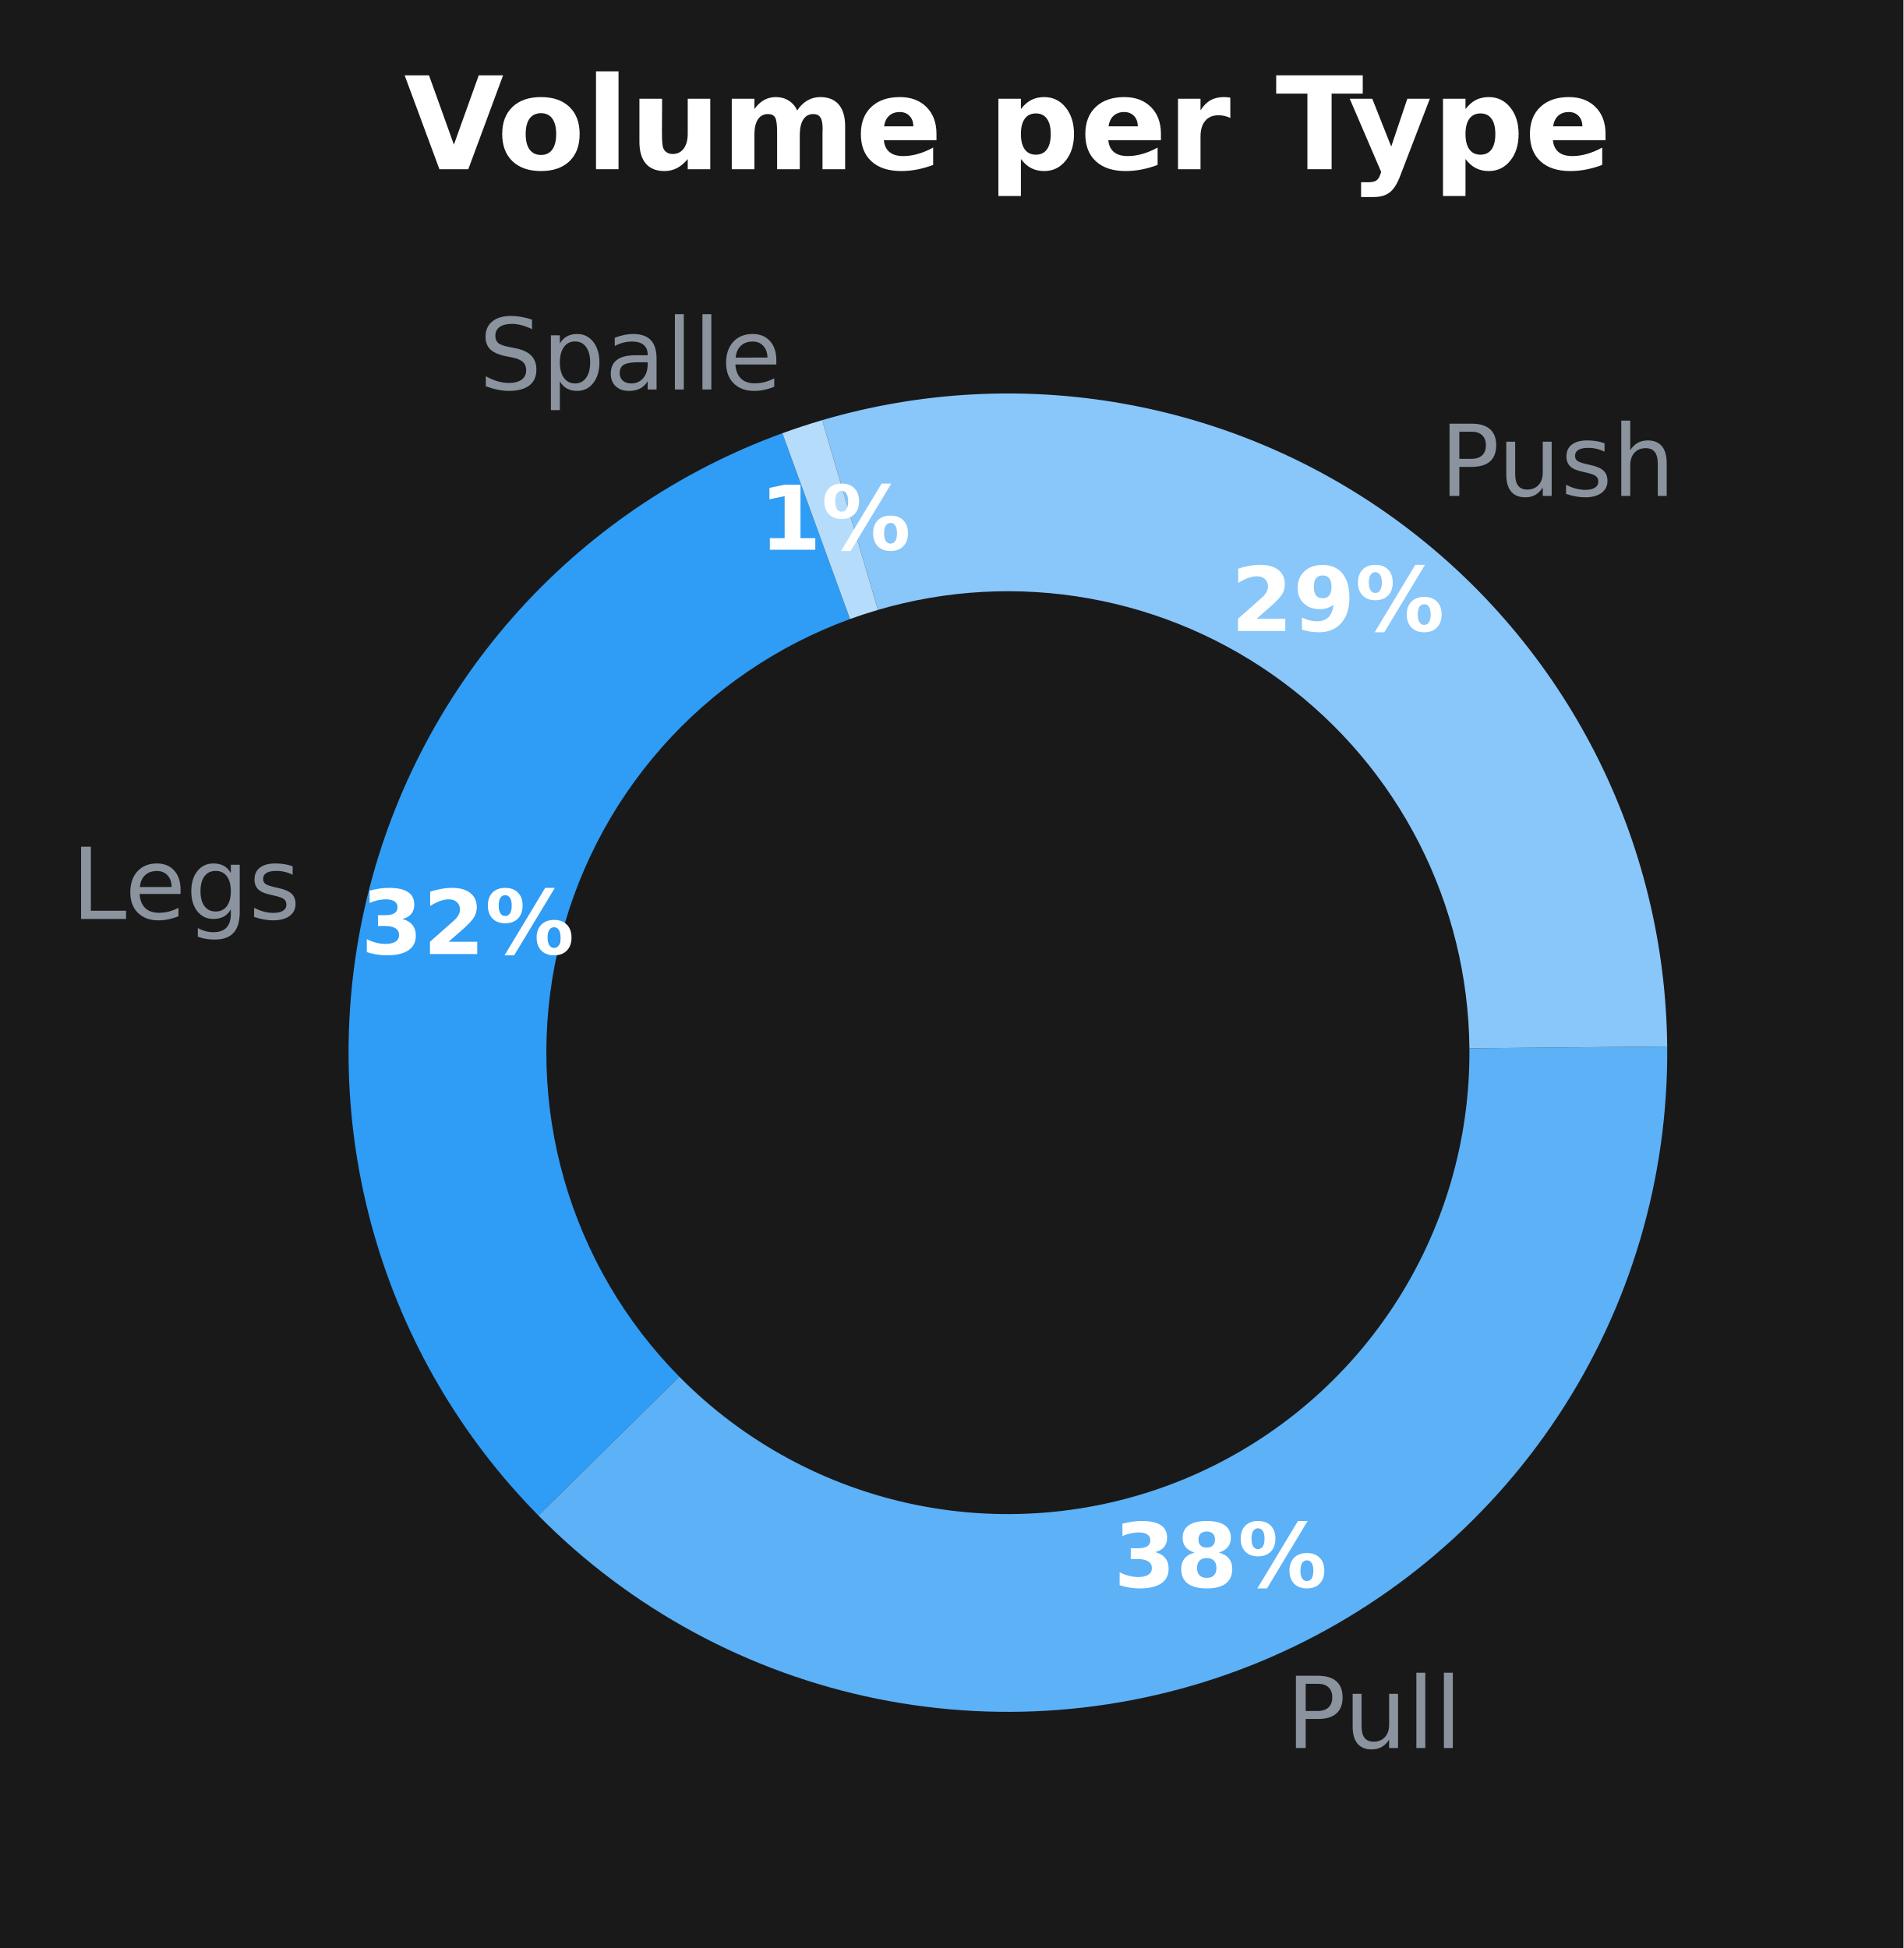
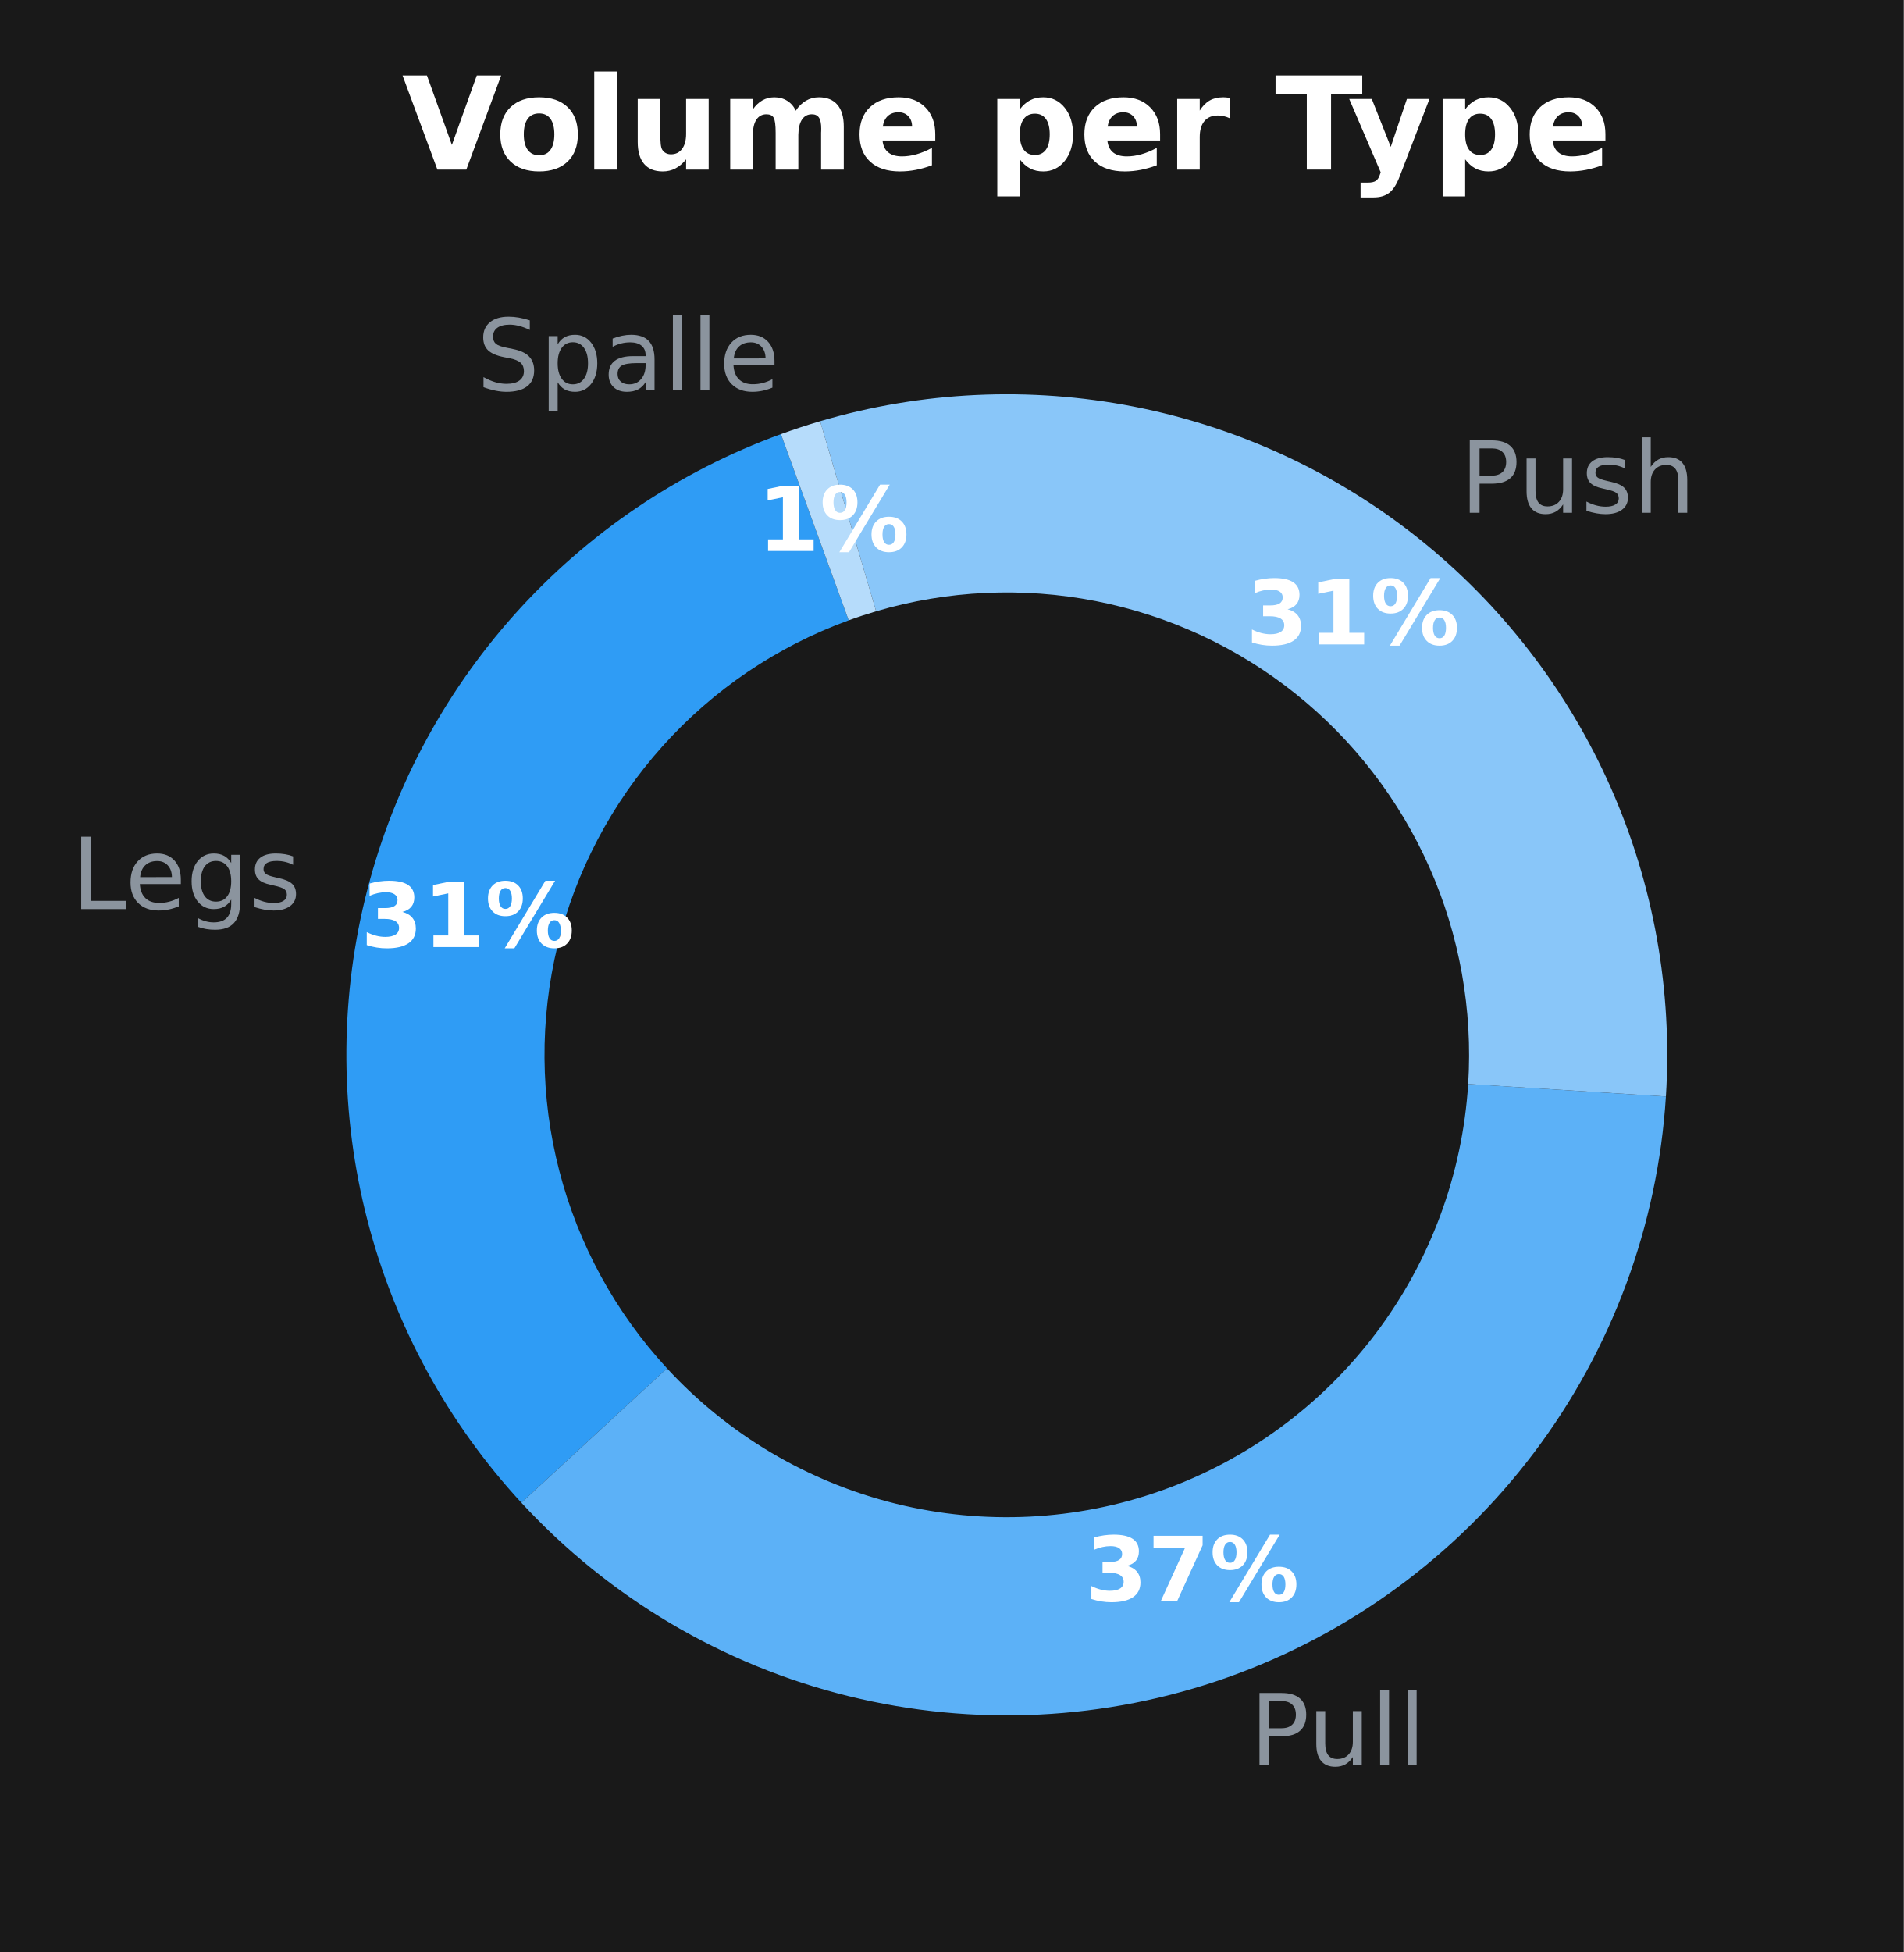
- <svg xmlns="http://www.w3.org/2000/svg" xmlns:xlink="http://www.w3.org/1999/xlink" width="192.057pt" height="196.598pt" viewBox="0 0 192.057 196.598" version="1.1">
+ <svg xmlns="http://www.w3.org/2000/svg" xmlns:xlink="http://www.w3.org/1999/xlink" width="191.781pt" height="196.598pt" viewBox="0 0 191.781 196.598" version="1.1">
  <defs>
    <style type="text/css">*{stroke-linejoin: round; stroke-linecap: butt}</style>
  </defs>
  <g id="figure_1">
    <g id="patch_1">
-       <path d="M 0 196.598  L 192.057 196.598  L 192.057 0  L 0 0  z " style="fill: #191919" />
+       <path d="M 0 196.598  L 191.781 196.598  L 191.781 0  L 0 0  z " style="fill: #191919" />
    </g>
    <g id="axes_1">
      <g id="patch_2">
-         <path d="M 78.943 43.722  C 68.47 47.534 59.12 53.918 51.757 62.284  C 44.393 70.651 39.249 80.735 36.798 91.608  C 34.347 102.481 34.667 113.797 37.729 124.514  C 40.791 135.231 46.497 145.008 54.322 152.945  L 68.535 138.933  C 63.057 133.377 59.063 126.533 56.919 119.031  C 54.776 111.53 54.552 103.608 56.268 95.997  C 57.983 88.386 61.584 81.327 66.739 75.47  C 71.893 69.614 78.438 65.145 85.77 62.477  z " style="fill: #2f9cf5" />
+         <path d="M 78.667 43.722  C 68.369 47.47 59.155 53.705 51.846 61.872  C 44.538 70.038 39.359 79.885 36.773 90.534  C 34.186 101.183 34.27 112.308 37.017 122.917  C 39.765 133.526 45.091 143.293 52.522 151.348  L 67.192 137.815  C 61.99 132.177 58.261 125.34 56.338 117.913  C 54.415 110.487 54.356 102.699 56.167 95.245  C 57.978 87.791 61.603 80.898 66.719 75.182  C 71.834 69.465 78.284 65.101 85.493 62.477  z " style="fill: #2f9cf5" />
      </g>
      <g id="patch_3">
-         <path d="M 54.322 152.945  C 63.624 162.38 75.537 168.825 88.524 171.449  C 101.511 174.072 114.991 172.757 127.226 167.673  C 139.462 162.588 149.904 153.963 157.207 142.907  C 164.51 131.852 168.347 118.863 168.222 105.614  L 148.265 105.801  C 148.352 115.076 145.666 124.168 140.554 131.907  C 135.442 139.645 128.132 145.683 119.568 149.242  C 111.003 152.801 101.567 153.722 92.476 151.885  C 83.385 150.049 75.046 145.538 68.535 138.933  z " style="fill: #5cb1f7" />
+         <path d="M 52.522 151.348  C 61.355 160.923 72.809 167.696 85.455 170.822  C 98.102 173.948 111.392 173.292 123.669 168.936  C 135.946 164.579 146.677 156.711 154.524 146.313  C 162.371 135.915 166.994 123.437 167.816 110.436  L 147.897 109.177  C 147.322 118.277 144.086 127.012 138.593 134.29  C 133.1 141.569 125.588 147.077 116.994 150.126  C 108.4 153.176 99.097 153.635 90.245 151.447  C 81.393 149.258 73.375 144.518 67.192 137.815  z " style="fill: #5cb1f7" />
      </g>
      <g id="patch_4">
-         <path d="M 168.222 105.614  C 168.126 95.33 165.646 85.207 160.978 76.042  C 156.31 66.878 149.58 58.92 141.318 52.795  C 133.056 46.67 123.486 42.543 113.36 40.74  C 103.235 38.937 92.828 39.507 82.96 42.403  L 88.581 61.554  C 95.489 59.526 102.774 59.127 109.861 60.39  C 116.949 61.652 123.649 64.54 129.432 68.828  C 135.215 73.115 139.926 78.686 143.194 85.101  C 146.461 91.516 148.197 98.602 148.265 105.801  z " style="fill: #89c6f9" />
+         <path d="M 167.816 110.436  C 168.491 99.759 166.581 89.076 162.248 79.294  C 157.915 69.513 151.286 60.919 142.926 54.245  C 134.565 47.57 124.716 43.01 114.217 40.952  C 103.719 38.895 92.878 39.399 82.616 42.423  L 88.257 61.567  C 95.44 59.451 103.029 59.098 110.378 60.538  C 117.727 61.979 124.621 65.171 130.474 69.843  C 136.327 74.515 140.967 80.53 144 87.377  C 147.033 94.224 148.37 101.703 147.897 109.177  z " style="fill: #89c6f9" />
      </g>
      <g id="patch_5">
-         <path d="M 82.96 42.403  C 82.283 42.602 81.611 42.811 80.941 43.031  C 80.272 43.251 79.606 43.481 78.943 43.722  L 85.77 62.477  C 86.233 62.308 86.699 62.147 87.168 61.993  C 87.637 61.839 88.108 61.693 88.581 61.554  z " style="fill: #b6dcfb" />
+         <path d="M 82.616 42.423  C 81.951 42.619 81.289 42.825 80.631 43.042  C 79.973 43.258 79.318 43.485 78.667 43.722  L 85.493 62.477  C 85.949 62.311 86.407 62.152 86.868 62.001  C 87.329 61.849 87.792 61.705 88.257 61.567  z " style="fill: #b6dcfb" />
      </g>
      <g id="matplotlib.axis_1" />
      <g id="matplotlib.axis_2" />
      <g id="text_1">
-         <g style="fill: #8b949e" transform="translate(7.2 92.74289) scale(0.1 -0.1)">
+         <g style="fill: #8b949e" transform="translate(7.2 91.56106) scale(0.1 -0.1)">
          <defs>
            <path id="DejaVuSans-2f" d="M 628 4666  L 1259 4666  L 1259 531  L 3531 531  L 3531 0  L 628 0  L 628 4666  z " transform="scale(0.015625)" />
            <path id="DejaVuSans-48" d="M 3597 1894  L 3597 1613  L 953 1613  Q 991 1019 1311 708  Q 1631 397 2203 397  Q 2534 397 2845 478  Q 3156 559 3463 722  L 3463 178  Q 3153 47 2828 -22  Q 2503 -91 2169 -91  Q 1331 -91 842 396  Q 353 884 353 1716  Q 353 2575 817 3079  Q 1281 3584 2069 3584  Q 2775 3584 3186 3129  Q 3597 2675 3597 1894  z M 3022 2063  Q 3016 2534 2758 2815  Q 2500 3097 2075 3097  Q 1594 3097 1305 2825  Q 1016 2553 972 2059  L 3022 2063  z " transform="scale(0.015625)" />
            <path id="DejaVuSans-4a" d="M 2906 1791  Q 2906 2416 2648 2759  Q 2391 3103 1925 3103  Q 1463 3103 1205 2759  Q 947 2416 947 1791  Q 947 1169 1205 825  Q 1463 481 1925 481  Q 2391 481 2648 825  Q 2906 1169 2906 1791  z M 3481 434  Q 3481 -459 3084 -895  Q 2688 -1331 1869 -1331  Q 1566 -1331 1297 -1286  Q 1028 -1241 775 -1147  L 775 -588  Q 1028 -725 1275 -790  Q 1522 -856 1778 -856  Q 2344 -856 2625 -561  Q 2906 -266 2906 331  L 2906 616  Q 2728 306 2450 153  Q 2172 0 1784 0  Q 1141 0 747 490  Q 353 981 353 1791  Q 353 2603 747 3093  Q 1141 3584 1784 3584  Q 2172 3584 2450 3431  Q 2728 3278 2906 2969  L 2906 3500  L 3481 3500  L 3481 434  z " transform="scale(0.015625)" />
            <path id="DejaVuSans-56" d="M 2834 3397  L 2834 2853  Q 2591 2978 2328 3040  Q 2066 3103 1784 3103  Q 1356 3103 1142 2972  Q 928 2841 928 2578  Q 928 2378 1081 2264  Q 1234 2150 1697 2047  L 1894 2003  Q 2506 1872 2764 1633  Q 3022 1394 3022 966  Q 3022 478 2636 193  Q 2250 -91 1575 -91  Q 1294 -91 989 -36  Q 684 19 347 128  L 347 722  Q 666 556 975 473  Q 1284 391 1588 391  Q 1994 391 2212 530  Q 2431 669 2431 922  Q 2431 1156 2273 1281  Q 2116 1406 1581 1522  L 1381 1569  Q 847 1681 609 1914  Q 372 2147 372 2553  Q 372 3047 722 3315  Q 1072 3584 1716 3584  Q 2034 3584 2315 3537  Q 2597 3491 2834 3397  z " transform="scale(0.015625)" />
          </defs>
          <use xlink:href="#DejaVuSans-2f" />
          <use xlink:href="#DejaVuSans-48" transform="translate(53.96875 0)" />
          <use xlink:href="#DejaVuSans-4a" transform="translate(115.5 0)" />
          <use xlink:href="#DejaVuSans-56" transform="translate(178.9844 0)" />
        </g>
      </g>
      <g id="text_2">
-         <g style="fill: #8b949e" transform="translate(129.7794 176.4143) scale(0.1 -0.1)">
+         <g style="fill: #8b949e" transform="translate(125.8936 177.8034) scale(0.1 -0.1)">
          <defs>
            <path id="DejaVuSans-33" d="M 1259 4147  L 1259 2394  L 2053 2394  Q 2494 2394 2734 2622  Q 2975 2850 2975 3272  Q 2975 3691 2734 3919  Q 2494 4147 2053 4147  L 1259 4147  z M 628 4666  L 2053 4666  Q 2838 4666 3239 4311  Q 3641 3956 3641 3272  Q 3641 2581 3239 2228  Q 2838 1875 2053 1875  L 1259 1875  L 1259 0  L 628 0  L 628 4666  z " transform="scale(0.015625)" />
            <path id="DejaVuSans-58" d="M 544 1381  L 544 3500  L 1119 3500  L 1119 1403  Q 1119 906 1312 657  Q 1506 409 1894 409  Q 2359 409 2629 706  Q 2900 1003 2900 1516  L 2900 3500  L 3475 3500  L 3475 0  L 2900 0  L 2900 538  Q 2691 219 2414 64  Q 2138 -91 1772 -91  Q 1169 -91 856 284  Q 544 659 544 1381  z M 1991 3584  L 1991 3584  z " transform="scale(0.015625)" />
            <path id="DejaVuSans-4f" d="M 603 4863  L 1178 4863  L 1178 0  L 603 0  L 603 4863  z " transform="scale(0.015625)" />
          </defs>
          <use xlink:href="#DejaVuSans-33" />
          <use xlink:href="#DejaVuSans-58" transform="translate(58.54688 0)" />
          <use xlink:href="#DejaVuSans-4f" transform="translate(121.9219 0)" />
          <use xlink:href="#DejaVuSans-4f" transform="translate(149.7031 0)" />
        </g>
      </g>
      <g id="text_3">
-         <g style="fill: #8b949e" transform="translate(145.2802 50.04861) scale(0.1 -0.1)">
+         <g style="fill: #8b949e" transform="translate(147.076 51.64331) scale(0.1 -0.1)">
          <defs>
            <path id="DejaVuSans-4b" d="M 3513 2113  L 3513 0  L 2938 0  L 2938 2094  Q 2938 2591 2744 2837  Q 2550 3084 2163 3084  Q 1697 3084 1428 2787  Q 1159 2491 1159 1978  L 1159 0  L 581 0  L 581 4863  L 1159 4863  L 1159 2956  Q 1366 3272 1645 3428  Q 1925 3584 2291 3584  Q 2894 3584 3203 3211  Q 3513 2838 3513 2113  z " transform="scale(0.015625)" />
          </defs>
          <use xlink:href="#DejaVuSans-33" />
          <use xlink:href="#DejaVuSans-58" transform="translate(58.54688 0)" />
          <use xlink:href="#DejaVuSans-56" transform="translate(121.9219 0)" />
          <use xlink:href="#DejaVuSans-4b" transform="translate(174.0156 0)" />
        </g>
      </g>
      <g id="text_4">
-         <g style="fill: #8b949e" transform="translate(48.33101 39.30807) scale(0.1 -0.1)">
+         <g style="fill: #8b949e" transform="translate(48.01763 39.32012) scale(0.1 -0.1)">
          <defs>
            <path id="DejaVuSans-36" d="M 3425 4513  L 3425 3897  Q 3066 4069 2747 4153  Q 2428 4238 2131 4238  Q 1616 4238 1336 4038  Q 1056 3838 1056 3469  Q 1056 3159 1242 3001  Q 1428 2844 1947 2747  L 2328 2669  Q 3034 2534 3370 2195  Q 3706 1856 3706 1288  Q 3706 609 3251 259  Q 2797 -91 1919 -91  Q 1588 -91 1214 -16  Q 841 59 441 206  L 441 856  Q 825 641 1194 531  Q 1563 422 1919 422  Q 2459 422 2753 634  Q 3047 847 3047 1241  Q 3047 1584 2836 1778  Q 2625 1972 2144 2069  L 1759 2144  Q 1053 2284 737 2584  Q 422 2884 422 3419  Q 422 4038 858 4394  Q 1294 4750 2059 4750  Q 2388 4750 2728 4690  Q 3069 4631 3425 4513  z " transform="scale(0.015625)" />
            <path id="DejaVuSans-53" d="M 1159 525  L 1159 -1331  L 581 -1331  L 581 3500  L 1159 3500  L 1159 2969  Q 1341 3281 1617 3432  Q 1894 3584 2278 3584  Q 2916 3584 3314 3078  Q 3713 2572 3713 1747  Q 3713 922 3314 415  Q 2916 -91 2278 -91  Q 1894 -91 1617 61  Q 1341 213 1159 525  z M 3116 1747  Q 3116 2381 2855 2742  Q 2594 3103 2138 3103  Q 1681 3103 1420 2742  Q 1159 2381 1159 1747  Q 1159 1113 1420 752  Q 1681 391 2138 391  Q 2594 391 2855 752  Q 3116 1113 3116 1747  z " transform="scale(0.015625)" />
            <path id="DejaVuSans-44" d="M 2194 1759  Q 1497 1759 1228 1600  Q 959 1441 959 1056  Q 959 750 1161 570  Q 1363 391 1709 391  Q 2188 391 2477 730  Q 2766 1069 2766 1631  L 2766 1759  L 2194 1759  z M 3341 1997  L 3341 0  L 2766 0  L 2766 531  Q 2569 213 2275 61  Q 1981 -91 1556 -91  Q 1019 -91 701 211  Q 384 513 384 1019  Q 384 1609 779 1909  Q 1175 2209 1959 2209  L 2766 2209  L 2766 2266  Q 2766 2663 2505 2880  Q 2244 3097 1772 3097  Q 1472 3097 1187 3025  Q 903 2953 641 2809  L 641 3341  Q 956 3463 1253 3523  Q 1550 3584 1831 3584  Q 2591 3584 2966 3190  Q 3341 2797 3341 1997  z " transform="scale(0.015625)" />
          </defs>
          <use xlink:href="#DejaVuSans-36" />
          <use xlink:href="#DejaVuSans-53" transform="translate(63.48438 0)" />
          <use xlink:href="#DejaVuSans-44" transform="translate(126.9688 0)" />
          <use xlink:href="#DejaVuSans-4f" transform="translate(188.25 0)" />
          <use xlink:href="#DejaVuSans-4f" transform="translate(216.0312 0)" />
          <use xlink:href="#DejaVuSans-48" transform="translate(243.8125 0)" />
        </g>
      </g>
      <g id="text_5">
-         <g style="fill: #ffffff" transform="translate(36.41051 96.28686) scale(0.09 -0.09)">
+         <g style="fill: #ffffff" transform="translate(36.3451 95.38437) scale(0.09 -0.09)">
          <defs>
            <path id="DejaVuSans-Bold-16" d="M 2981 2516  Q 3453 2394 3698 2092  Q 3944 1791 3944 1325  Q 3944 631 3412 270  Q 2881 -91 1863 -91  Q 1503 -91 1142 -33  Q 781 25 428 141  L 428 1069  Q 766 900 1098 814  Q 1431 728 1753 728  Q 2231 728 2486 893  Q 2741 1059 2741 1369  Q 2741 1688 2480 1852  Q 2219 2016 1709 2016  L 1228 2016  L 1228 2791  L 1734 2791  Q 2188 2791 2409 2933  Q 2631 3075 2631 3366  Q 2631 3634 2415 3781  Q 2200 3928 1806 3928  Q 1516 3928 1219 3862  Q 922 3797 628 3669  L 628 4550  Q 984 4650 1334 4700  Q 1684 4750 2022 4750  Q 2931 4750 3382 4451  Q 3834 4153 3834 3553  Q 3834 3144 3618 2883  Q 3403 2622 2981 2516  z " transform="scale(0.015625)" />
-             <path id="DejaVuSans-Bold-15" d="M 1844 884  L 3897 884  L 3897 0  L 506 0  L 506 884  L 2209 2388  Q 2438 2594 2547 2791  Q 2656 2988 2656 3200  Q 2656 3528 2436 3728  Q 2216 3928 1850 3928  Q 1569 3928 1234 3808  Q 900 3688 519 3450  L 519 4475  Q 925 4609 1322 4679  Q 1719 4750 2100 4750  Q 2938 4750 3402 4381  Q 3866 4013 3866 3353  Q 3866 2972 3669 2642  Q 3472 2313 2841 1759  L 1844 884  z " transform="scale(0.015625)" />
+             <path id="DejaVuSans-Bold-14" d="M 750 831  L 1813 831  L 1813 3847  L 722 3622  L 722 4441  L 1806 4666  L 2950 4666  L 2950 831  L 4013 831  L 4013 0  L 750 0  L 750 831  z " transform="scale(0.015625)" />
            <path id="DejaVuSans-Bold-8" d="M 4959 1925  Q 4738 1925 4616 1733  Q 4494 1541 4494 1184  Q 4494 825 4614 633  Q 4734 441 4959 441  Q 5184 441 5303 633  Q 5422 825 5422 1184  Q 5422 1541 5301 1733  Q 5181 1925 4959 1925  z M 4959 2450  Q 5541 2450 5875 2112  Q 6209 1775 6209 1184  Q 6209 594 5875 251  Q 5541 -91 4959 -91  Q 4378 -91 4042 251  Q 3706 594 3706 1184  Q 3706 1772 4042 2111  Q 4378 2450 4959 2450  z M 2094 -91  L 1403 -91  L 4319 4750  L 5013 4750  L 2094 -91  z M 1453 4750  Q 2034 4750 2367 4411  Q 2700 4072 2700 3481  Q 2700 2891 2367 2550  Q 2034 2209 1453 2209  Q 872 2209 539 2550  Q 206 2891 206 3481  Q 206 4072 539 4411  Q 872 4750 1453 4750  z M 1453 4225  Q 1228 4225 1106 4031  Q 984 3838 984 3481  Q 984 3122 1106 2926  Q 1228 2731 1453 2731  Q 1678 2731 1798 2926  Q 1919 3122 1919 3481  Q 1919 3838 1797 4031  Q 1675 4225 1453 4225  z " transform="scale(0.015625)" />
          </defs>
          <use xlink:href="#DejaVuSans-Bold-16" />
-           <use xlink:href="#DejaVuSans-Bold-15" transform="translate(69.57812 0)" />
+           <use xlink:href="#DejaVuSans-Bold-14" transform="translate(69.57812 0)" />
          <use xlink:href="#DejaVuSans-Bold-8" transform="translate(139.1562 0)" />
        </g>
      </g>
      <g id="text_6">
-         <g style="fill: #ffffff" transform="translate(112.3706 160.1811) scale(0.09 -0.09)">
+         <g style="fill: #ffffff" transform="translate(109.3379 161.2418) scale(0.09 -0.09)">
          <defs>
-             <path id="DejaVuSans-Bold-1b" d="M 2228 2088  Q 1891 2088 1709 1903  Q 1528 1719 1528 1375  Q 1528 1031 1709 848  Q 1891 666 2228 666  Q 2563 666 2741 848  Q 2919 1031 2919 1375  Q 2919 1722 2741 1905  Q 2563 2088 2228 2088  z M 1350 2484  Q 925 2613 709 2878  Q 494 3144 494 3541  Q 494 4131 934 4440  Q 1375 4750 2228 4750  Q 3075 4750 3515 4442  Q 3956 4134 3956 3541  Q 3956 3144 3739 2878  Q 3522 2613 3097 2484  Q 3572 2353 3814 2058  Q 4056 1763 4056 1313  Q 4056 619 3595 264  Q 3134 -91 2228 -91  Q 1319 -91 855 264  Q 391 619 391 1313  Q 391 1763 633 2058  Q 875 2353 1350 2484  z M 1631 3419  Q 1631 3141 1786 2991  Q 1941 2841 2228 2841  Q 2509 2841 2662 2991  Q 2816 3141 2816 3419  Q 2816 3697 2662 3845  Q 2509 3994 2228 3994  Q 1941 3994 1786 3844  Q 1631 3694 1631 3419  z " transform="scale(0.015625)" />
+             <path id="DejaVuSans-Bold-1a" d="M 428 4666  L 3944 4666  L 3944 3988  L 2125 0  L 953 0  L 2675 3781  L 428 3781  L 428 4666  z " transform="scale(0.015625)" />
          </defs>
          <use xlink:href="#DejaVuSans-Bold-16" />
-           <use xlink:href="#DejaVuSans-Bold-1b" transform="translate(69.57812 0)" />
+           <use xlink:href="#DejaVuSans-Bold-1a" transform="translate(69.57812 0)" />
          <use xlink:href="#DejaVuSans-Bold-8" transform="translate(139.1562 0)" />
        </g>
      </g>
      <g id="text_7">
-         <g style="fill: #ffffff" transform="translate(124.2076 63.68366) scale(0.09 -0.09)">
-           <defs>
-             <path id="DejaVuSans-Bold-1c" d="M 641 103  L 641 966  Q 928 831 1190 764  Q 1453 697 1709 697  Q 2247 697 2547 995  Q 2847 1294 2900 1881  Q 2688 1725 2447 1647  Q 2206 1569 1925 1569  Q 1209 1569 770 1986  Q 331 2403 331 3084  Q 331 3838 820 4291  Q 1309 4744 2131 4744  Q 3044 4744 3544 4128  Q 4044 3513 4044 2388  Q 4044 1231 3459 570  Q 2875 -91 1856 -91  Q 1528 -91 1228 -42  Q 928 6 641 103  z M 2125 2350  Q 2441 2350 2600 2554  Q 2759 2759 2759 3169  Q 2759 3575 2600 3781  Q 2441 3988 2125 3988  Q 1809 3988 1650 3781  Q 1491 3575 1491 3169  Q 1491 2759 1650 2554  Q 1809 2350 2125 2350  z " transform="scale(0.015625)" />
-           </defs>
-           <use xlink:href="#DejaVuSans-Bold-15" />
-           <use xlink:href="#DejaVuSans-Bold-1c" transform="translate(69.57812 0)" />
+         <g style="fill: #ffffff" transform="translate(125.5136 64.90143) scale(0.09 -0.09)">
+           <use xlink:href="#DejaVuSans-Bold-16" />
+           <use xlink:href="#DejaVuSans-Bold-14" transform="translate(69.57812 0)" />
          <use xlink:href="#DejaVuSans-Bold-8" transform="translate(139.1562 0)" />
        </g>
      </g>
      <g id="text_8">
-         <g style="fill: #ffffff" transform="translate(76.62185 55.48179) scale(0.09 -0.09)">
-           <defs>
-             <path id="DejaVuSans-Bold-14" d="M 750 831  L 1813 831  L 1813 3847  L 722 3622  L 722 4441  L 1806 4666  L 2950 4666  L 2950 831  L 4013 831  L 4013 0  L 750 0  L 750 831  z " transform="scale(0.015625)" />
-           </defs>
+         <g style="fill: #ffffff" transform="translate(76.31714 55.49099) scale(0.09 -0.09)">
          <use xlink:href="#DejaVuSans-Bold-14" />
          <use xlink:href="#DejaVuSans-Bold-8" transform="translate(69.57812 0)" />
        </g>
      </g>
      <g id="text_9">
-         <g style="fill: #ffffff" transform="translate(40.76484 17.07797) scale(0.13 -0.13)">
+         <g style="fill: #ffffff" transform="translate(40.48811 17.07797) scale(0.13 -0.13)">
          <defs>
            <path id="DejaVuSans-Bold-39" d="M 31 4666  L 1241 4666  L 2478 1222  L 3713 4666  L 4922 4666  L 3194 0  L 1759 0  L 31 4666  z " transform="scale(0.015625)" />
            <path id="DejaVuSans-Bold-52" d="M 2203 2784  Q 1831 2784 1636 2517  Q 1441 2250 1441 1747  Q 1441 1244 1636 976  Q 1831 709 2203 709  Q 2569 709 2762 976  Q 2956 1244 2956 1747  Q 2956 2250 2762 2517  Q 2569 2784 2203 2784  z M 2203 3584  Q 3106 3584 3614 3096  Q 4122 2609 4122 1747  Q 4122 884 3614 396  Q 3106 -91 2203 -91  Q 1297 -91 786 396  Q 275 884 275 1747  Q 275 2609 786 3096  Q 1297 3584 2203 3584  z " transform="scale(0.015625)" />
            <path id="DejaVuSans-Bold-4f" d="M 538 4863  L 1656 4863  L 1656 0  L 538 0  L 538 4863  z " transform="scale(0.015625)" />
            <path id="DejaVuSans-Bold-58" d="M 500 1363  L 500 3500  L 1625 3500  L 1625 3150  Q 1625 2866 1622 2436  Q 1619 2006 1619 1863  Q 1619 1441 1641 1255  Q 1663 1069 1716 984  Q 1784 875 1895 815  Q 2006 756 2150 756  Q 2500 756 2700 1025  Q 2900 1294 2900 1772  L 2900 3500  L 4019 3500  L 4019 0  L 2900 0  L 2900 506  Q 2647 200 2364 54  Q 2081 -91 1741 -91  Q 1134 -91 817 281  Q 500 653 500 1363  z " transform="scale(0.015625)" />
            <path id="DejaVuSans-Bold-50" d="M 3781 2919  Q 3994 3244 4286 3414  Q 4578 3584 4928 3584  Q 5531 3584 5847 3212  Q 6163 2841 6163 2131  L 6163 0  L 5038 0  L 5038 1825  Q 5041 1866 5042 1909  Q 5044 1953 5044 2034  Q 5044 2406 4934 2573  Q 4825 2741 4581 2741  Q 4263 2741 4089 2478  Q 3916 2216 3909 1719  L 3909 0  L 2784 0  L 2784 1825  Q 2784 2406 2684 2573  Q 2584 2741 2328 2741  Q 2006 2741 1831 2477  Q 1656 2213 1656 1722  L 1656 0  L 531 0  L 531 3500  L 1656 3500  L 1656 2988  Q 1863 3284 2130 3434  Q 2397 3584 2719 3584  Q 3081 3584 3359 3409  Q 3638 3234 3781 2919  z " transform="scale(0.015625)" />
            <path id="DejaVuSans-Bold-48" d="M 4031 1759  L 4031 1441  L 1416 1441  Q 1456 1047 1700 850  Q 1944 653 2381 653  Q 2734 653 3104 758  Q 3475 863 3866 1075  L 3866 213  Q 3469 63 3072 -14  Q 2675 -91 2278 -91  Q 1328 -91 801 392  Q 275 875 275 1747  Q 275 2603 792 3093  Q 1309 3584 2216 3584  Q 3041 3584 3536 3087  Q 4031 2591 4031 1759  z M 2881 2131  Q 2881 2450 2695 2645  Q 2509 2841 2209 2841  Q 1884 2841 1681 2658  Q 1478 2475 1428 2131  L 2881 2131  z " transform="scale(0.015625)" />
            <path id="DejaVuSans-Bold-3" transform="scale(0.015625)" />
            <path id="DejaVuSans-Bold-53" d="M 1656 506  L 1656 -1331  L 538 -1331  L 538 3500  L 1656 3500  L 1656 2988  Q 1888 3294 2169 3439  Q 2450 3584 2816 3584  Q 3463 3584 3878 3070  Q 4294 2556 4294 1747  Q 4294 938 3878 423  Q 3463 -91 2816 -91  Q 2450 -91 2169 54  Q 1888 200 1656 506  z M 2400 2772  Q 2041 2772 1848 2508  Q 1656 2244 1656 1747  Q 1656 1250 1848 986  Q 2041 722 2400 722  Q 2759 722 2948 984  Q 3138 1247 3138 1747  Q 3138 2247 2948 2509  Q 2759 2772 2400 2772  z " transform="scale(0.015625)" />
            <path id="DejaVuSans-Bold-55" d="M 3138 2547  Q 2991 2616 2845 2648  Q 2700 2681 2553 2681  Q 2122 2681 1889 2404  Q 1656 2128 1656 1613  L 1656 0  L 538 0  L 538 3500  L 1656 3500  L 1656 2925  Q 1872 3269 2151 3426  Q 2431 3584 2822 3584  Q 2878 3584 2943 3579  Q 3009 3575 3134 3559  L 3138 2547  z " transform="scale(0.015625)" />
            <path id="DejaVuSans-Bold-37" d="M 31 4666  L 4331 4666  L 4331 3756  L 2784 3756  L 2784 0  L 1581 0  L 1581 3756  L 31 3756  L 31 4666  z " transform="scale(0.015625)" />
            <path id="DejaVuSans-Bold-5c" d="M 78 3500  L 1197 3500  L 2138 1125  L 2938 3500  L 4056 3500  L 2584 -331  Q 2363 -916 2067 -1148  Q 1772 -1381 1288 -1381  L 641 -1381  L 641 -647  L 991 -647  Q 1275 -647 1404 -556  Q 1534 -466 1606 -231  L 1638 -134  L 78 3500  z " transform="scale(0.015625)" />
          </defs>
          <use xlink:href="#DejaVuSans-Bold-39" />
          <use xlink:href="#DejaVuSans-Bold-52" transform="translate(71.92188 0)" />
          <use xlink:href="#DejaVuSans-Bold-4f" transform="translate(140.625 0)" />
          <use xlink:href="#DejaVuSans-Bold-58" transform="translate(174.9062 0)" />
          <use xlink:href="#DejaVuSans-Bold-50" transform="translate(246.0938 0)" />
          <use xlink:href="#DejaVuSans-Bold-48" transform="translate(350.2969 0)" />
          <use xlink:href="#DejaVuSans-Bold-3" transform="translate(418.125 0)" />
          <use xlink:href="#DejaVuSans-Bold-53" transform="translate(452.9375 0)" />
          <use xlink:href="#DejaVuSans-Bold-48" transform="translate(524.5156 0)" />
          <use xlink:href="#DejaVuSans-Bold-55" transform="translate(592.3438 0)" />
          <use xlink:href="#DejaVuSans-Bold-3" transform="translate(641.6562 0)" />
          <use xlink:href="#DejaVuSans-Bold-37" transform="translate(676.4688 0)" />
          <use xlink:href="#DejaVuSans-Bold-5c" transform="translate(732.8281 0)" />
          <use xlink:href="#DejaVuSans-Bold-53" transform="translate(798.0156 0)" />
          <use xlink:href="#DejaVuSans-Bold-48" transform="translate(869.5938 0)" />
        </g>
      </g>
    </g>
  </g>
</svg>
